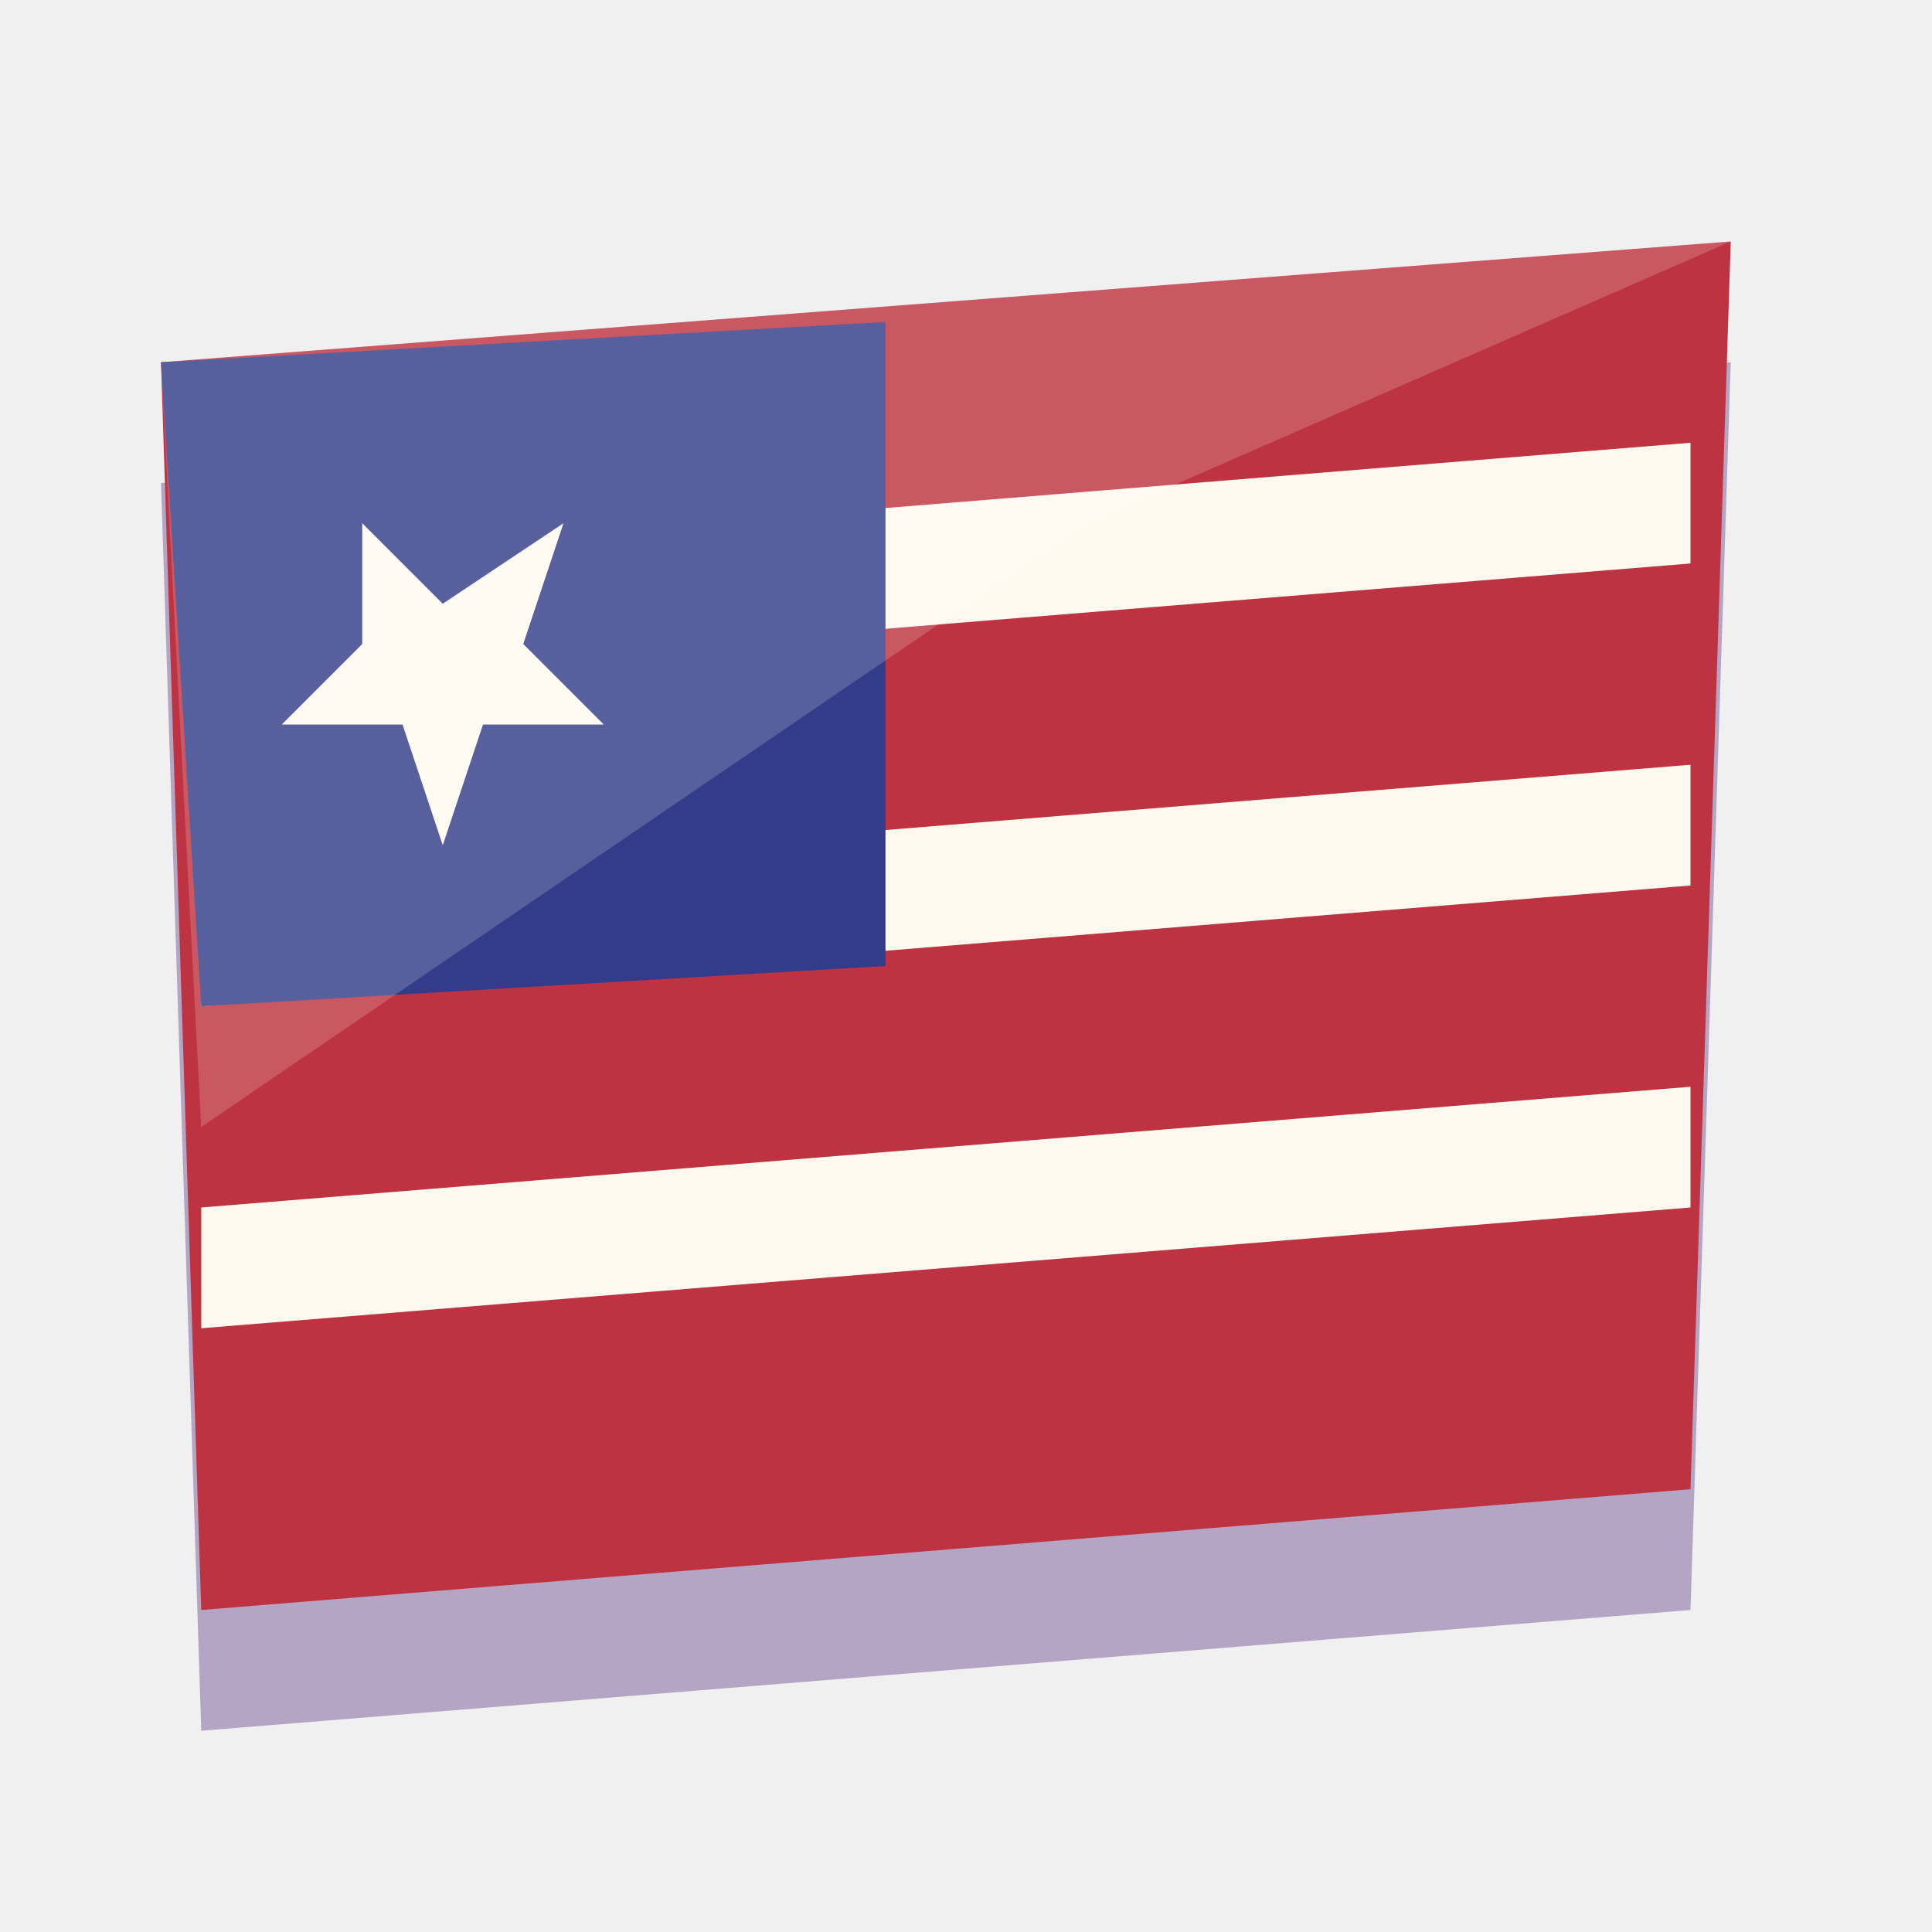
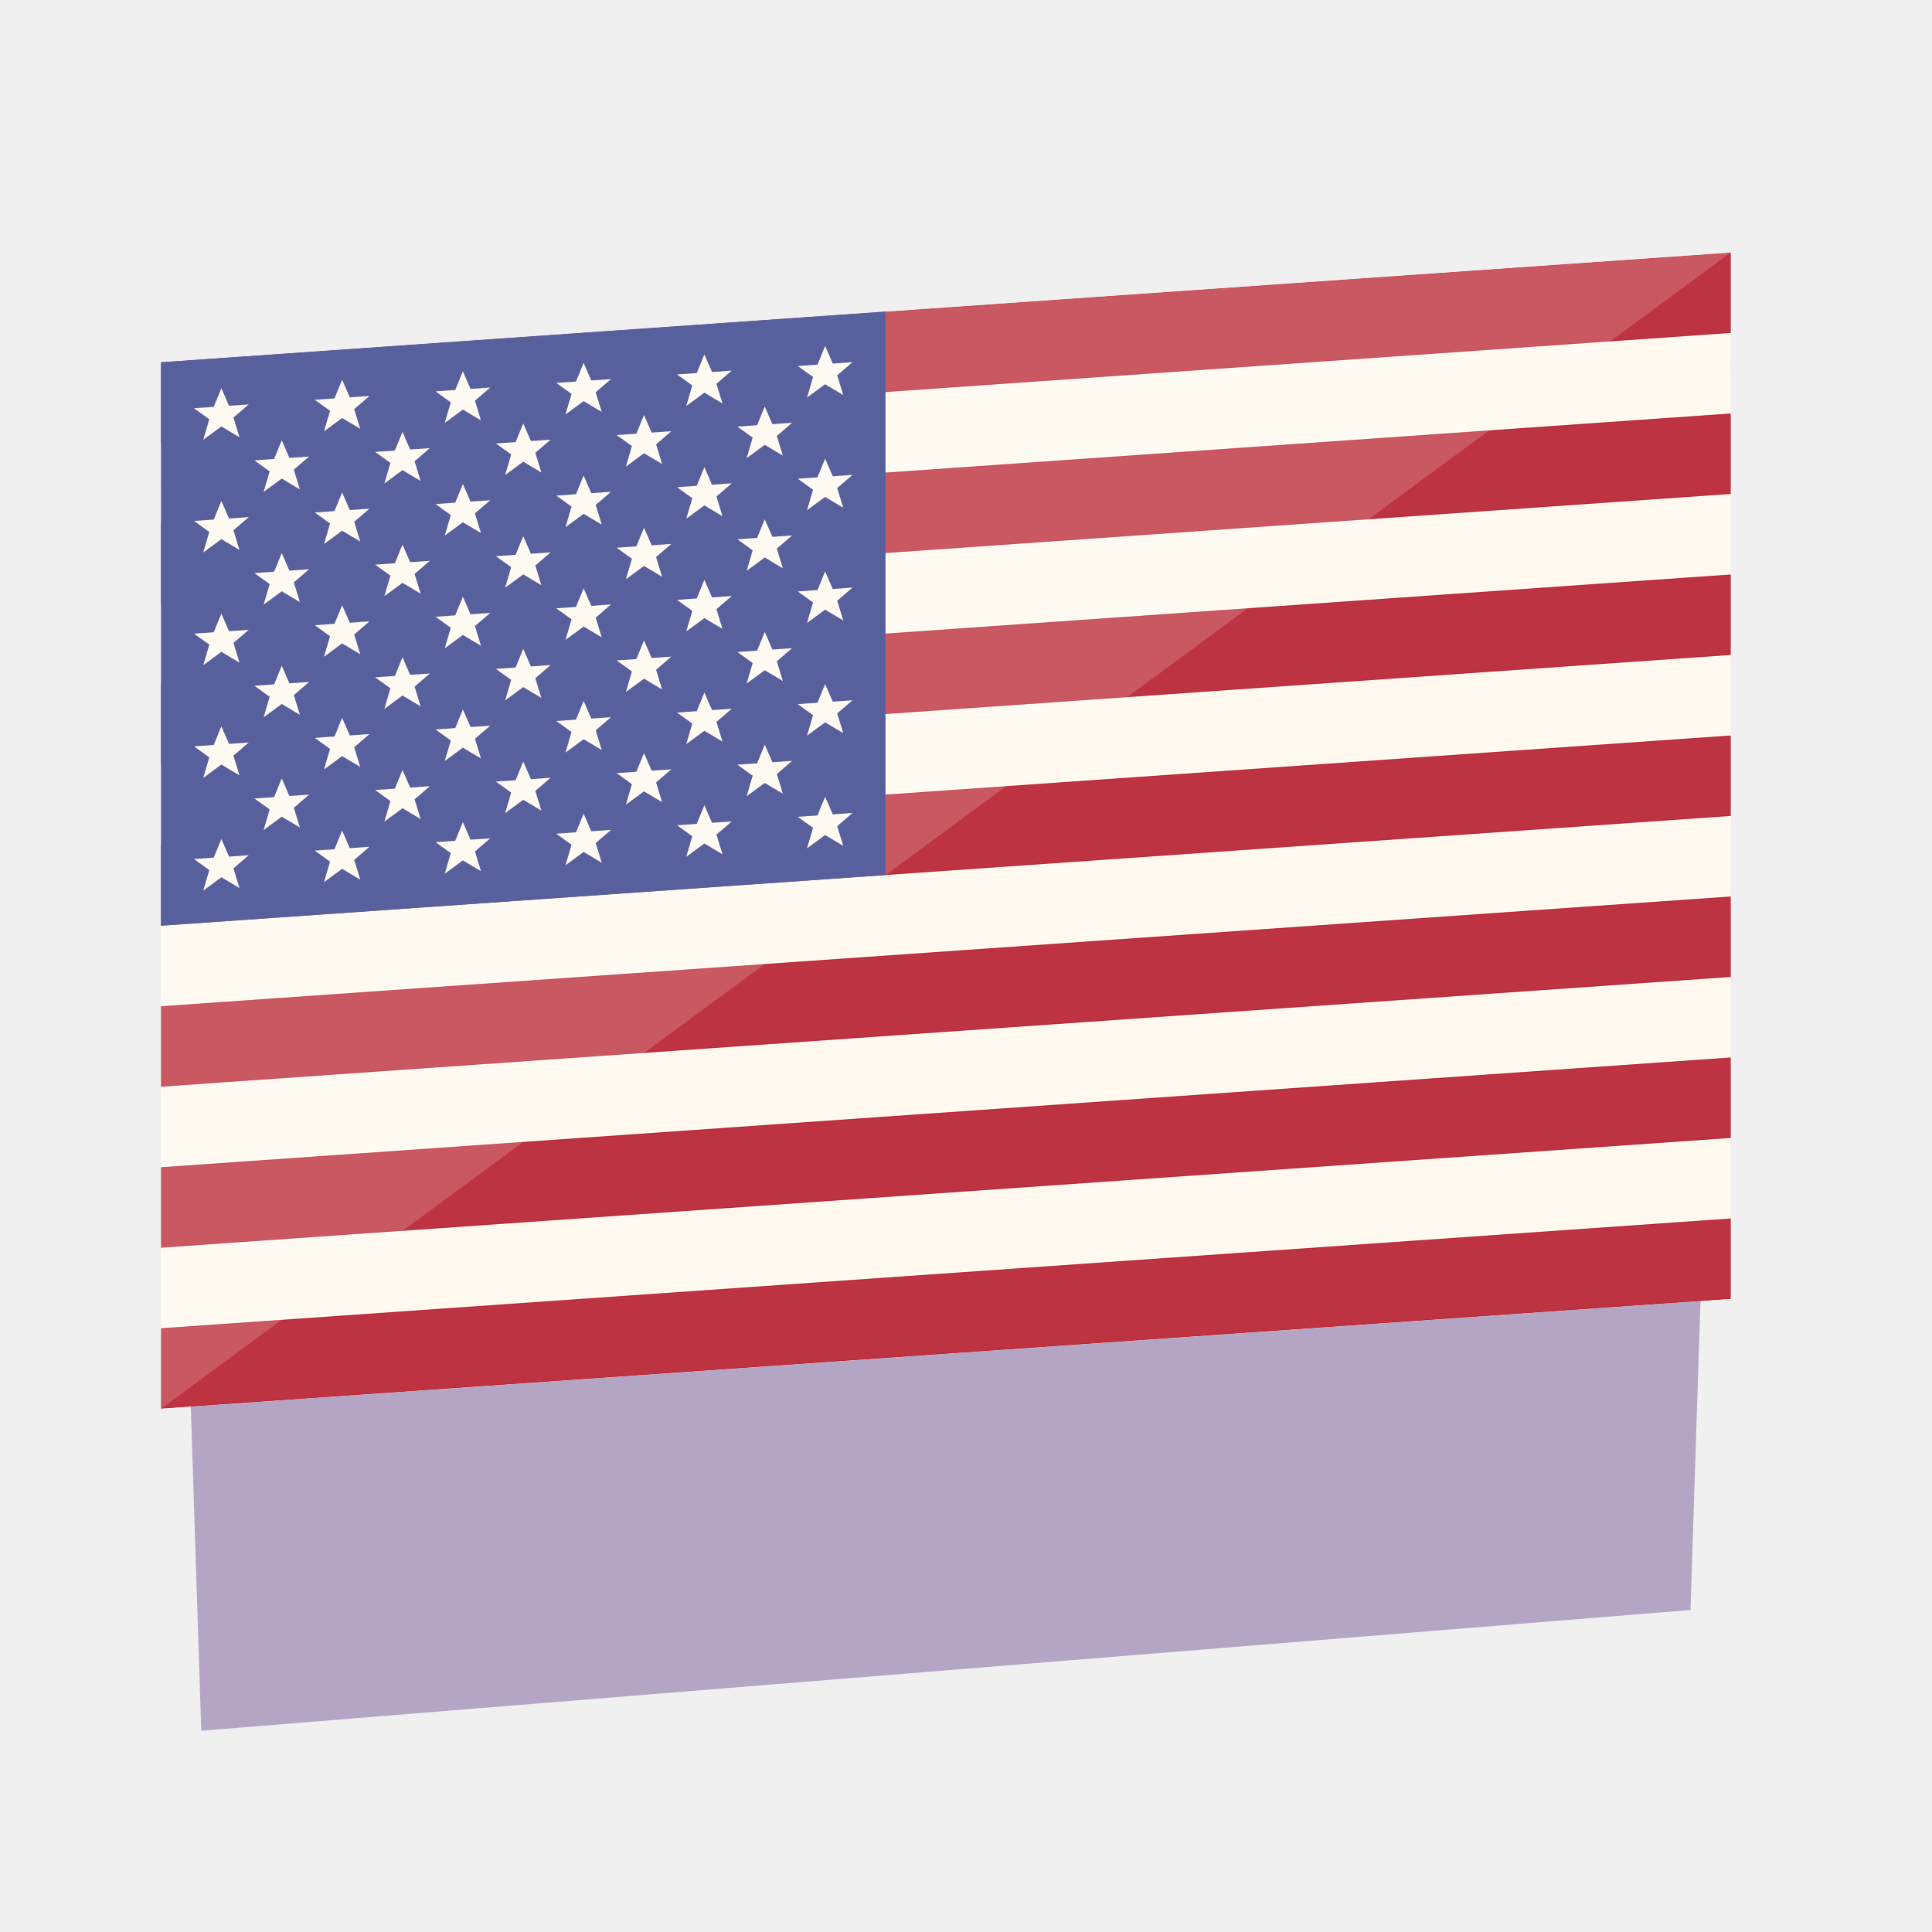
<svg xmlns="http://www.w3.org/2000/svg" viewBox="0 0 48 48" aria-hidden="true">
  <path fill="#b5a5c4" d="m4 12 39-3-1 31-37 3Z" />
-   <g transform="translate(0 -3)">
-     <path fill="#BE3341" d="m4 12 39-3-1 31-37 3Z" />
-     <path fill="#FFF9EF" d="m5 17 37-3v3L5 20Zm0 8 37-3v3L5 28Zm0 8 37-3v3L5 36Z" />
-     <path fill="#333C88" d="m4 12 18-1v16L5 28Z" />
-     <path fill="#FFF9EF" d="m9 16 2 2 3-2-1 3 2 2h-3l-1 3-1-3H7l2-2Z" />
-     <path fill="#fff" opacity=".18" d="m4 12 39-3-16 7-22 15Z" />
+   <defs>
+     <pattern id="stripes" width="39" height="4" patternUnits="userSpaceOnUse">
+       <path fill="#BE3341" d="M0 0h39v2H0Z" />
+       <path fill="#FFF9EF" d="M0 2h39v2H0Z" />
+     </pattern>
+     <path id="star" fill="#FFF9EF" d="M0-.65.19-.2.68-.2.3.1.45.6 0 .3-.45.6-.3.1-.68-.2-.19-.2Z" />
+     <g id="six">
+       <use href="#star" x="1.5" />
+       <use href="#star" x="4.5" />
+       <use href="#star" x="7.5" />
+       <use href="#star" x="10.5" />
+       <use href="#star" x="13.5" />
+       <use href="#star" x="16.5" />
+     </g>
+     <g id="five">
+       <use href="#star" x="3" />
+       <use href="#star" x="6" />
+       <use href="#star" x="9" />
+       <use href="#star" x="12" />
+       <use href="#star" x="15" />
+     </g>
+   </defs>
+   <g transform="translate(4 9) skewY(-4)">
+     <path fill="url(#stripes)" d="M0 0h39v26H0Z" />
+     <path fill="#333C88" d="M0 0h18v14H0Z" />
+     <use href="#six" y="1.4" />
+     <use href="#five" y="2.8" />
+     <use href="#six" y="4.2" />
+     <use href="#five" y="5.6" />
+     <use href="#six" y="7" />
+     <use href="#five" y="8.4" />
+     <use href="#six" y="9.8" />
+     <use href="#five" y="11.2" />
+     <use href="#six" y="12.6" />
+     <path fill="#fff" opacity=".18" d="M0 0h39L0 26Z" />
  </g>
</svg>
